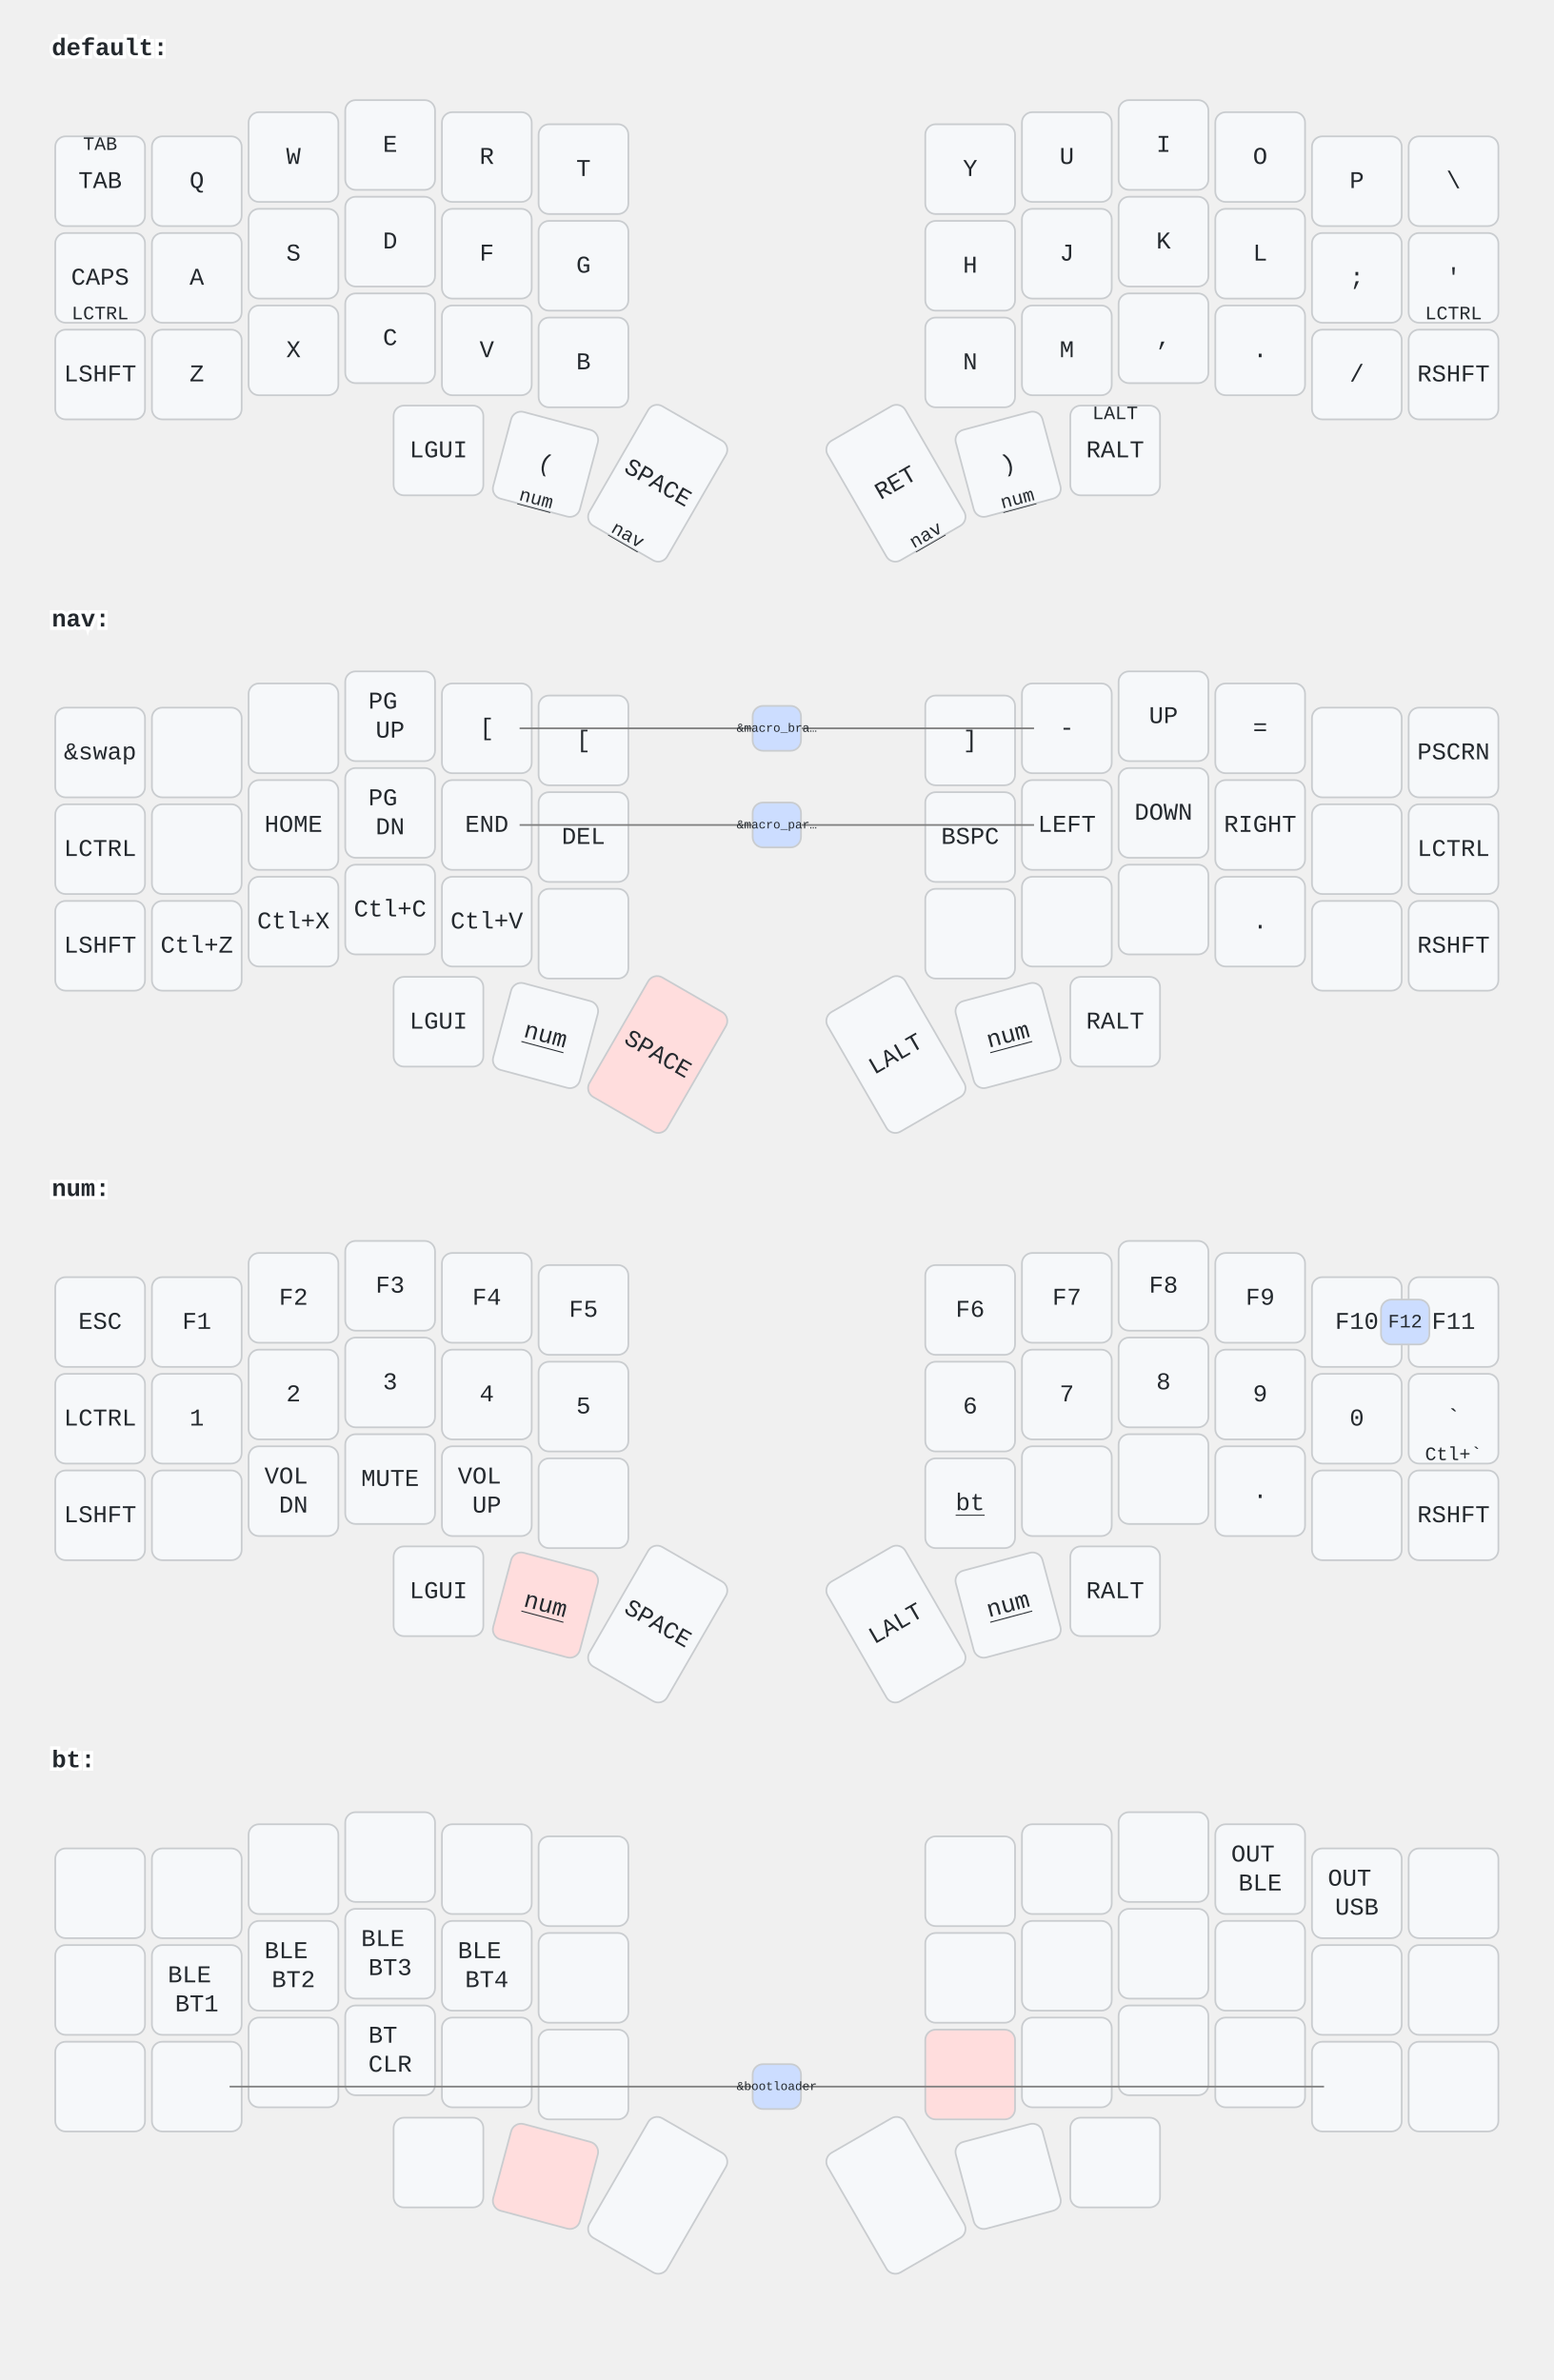
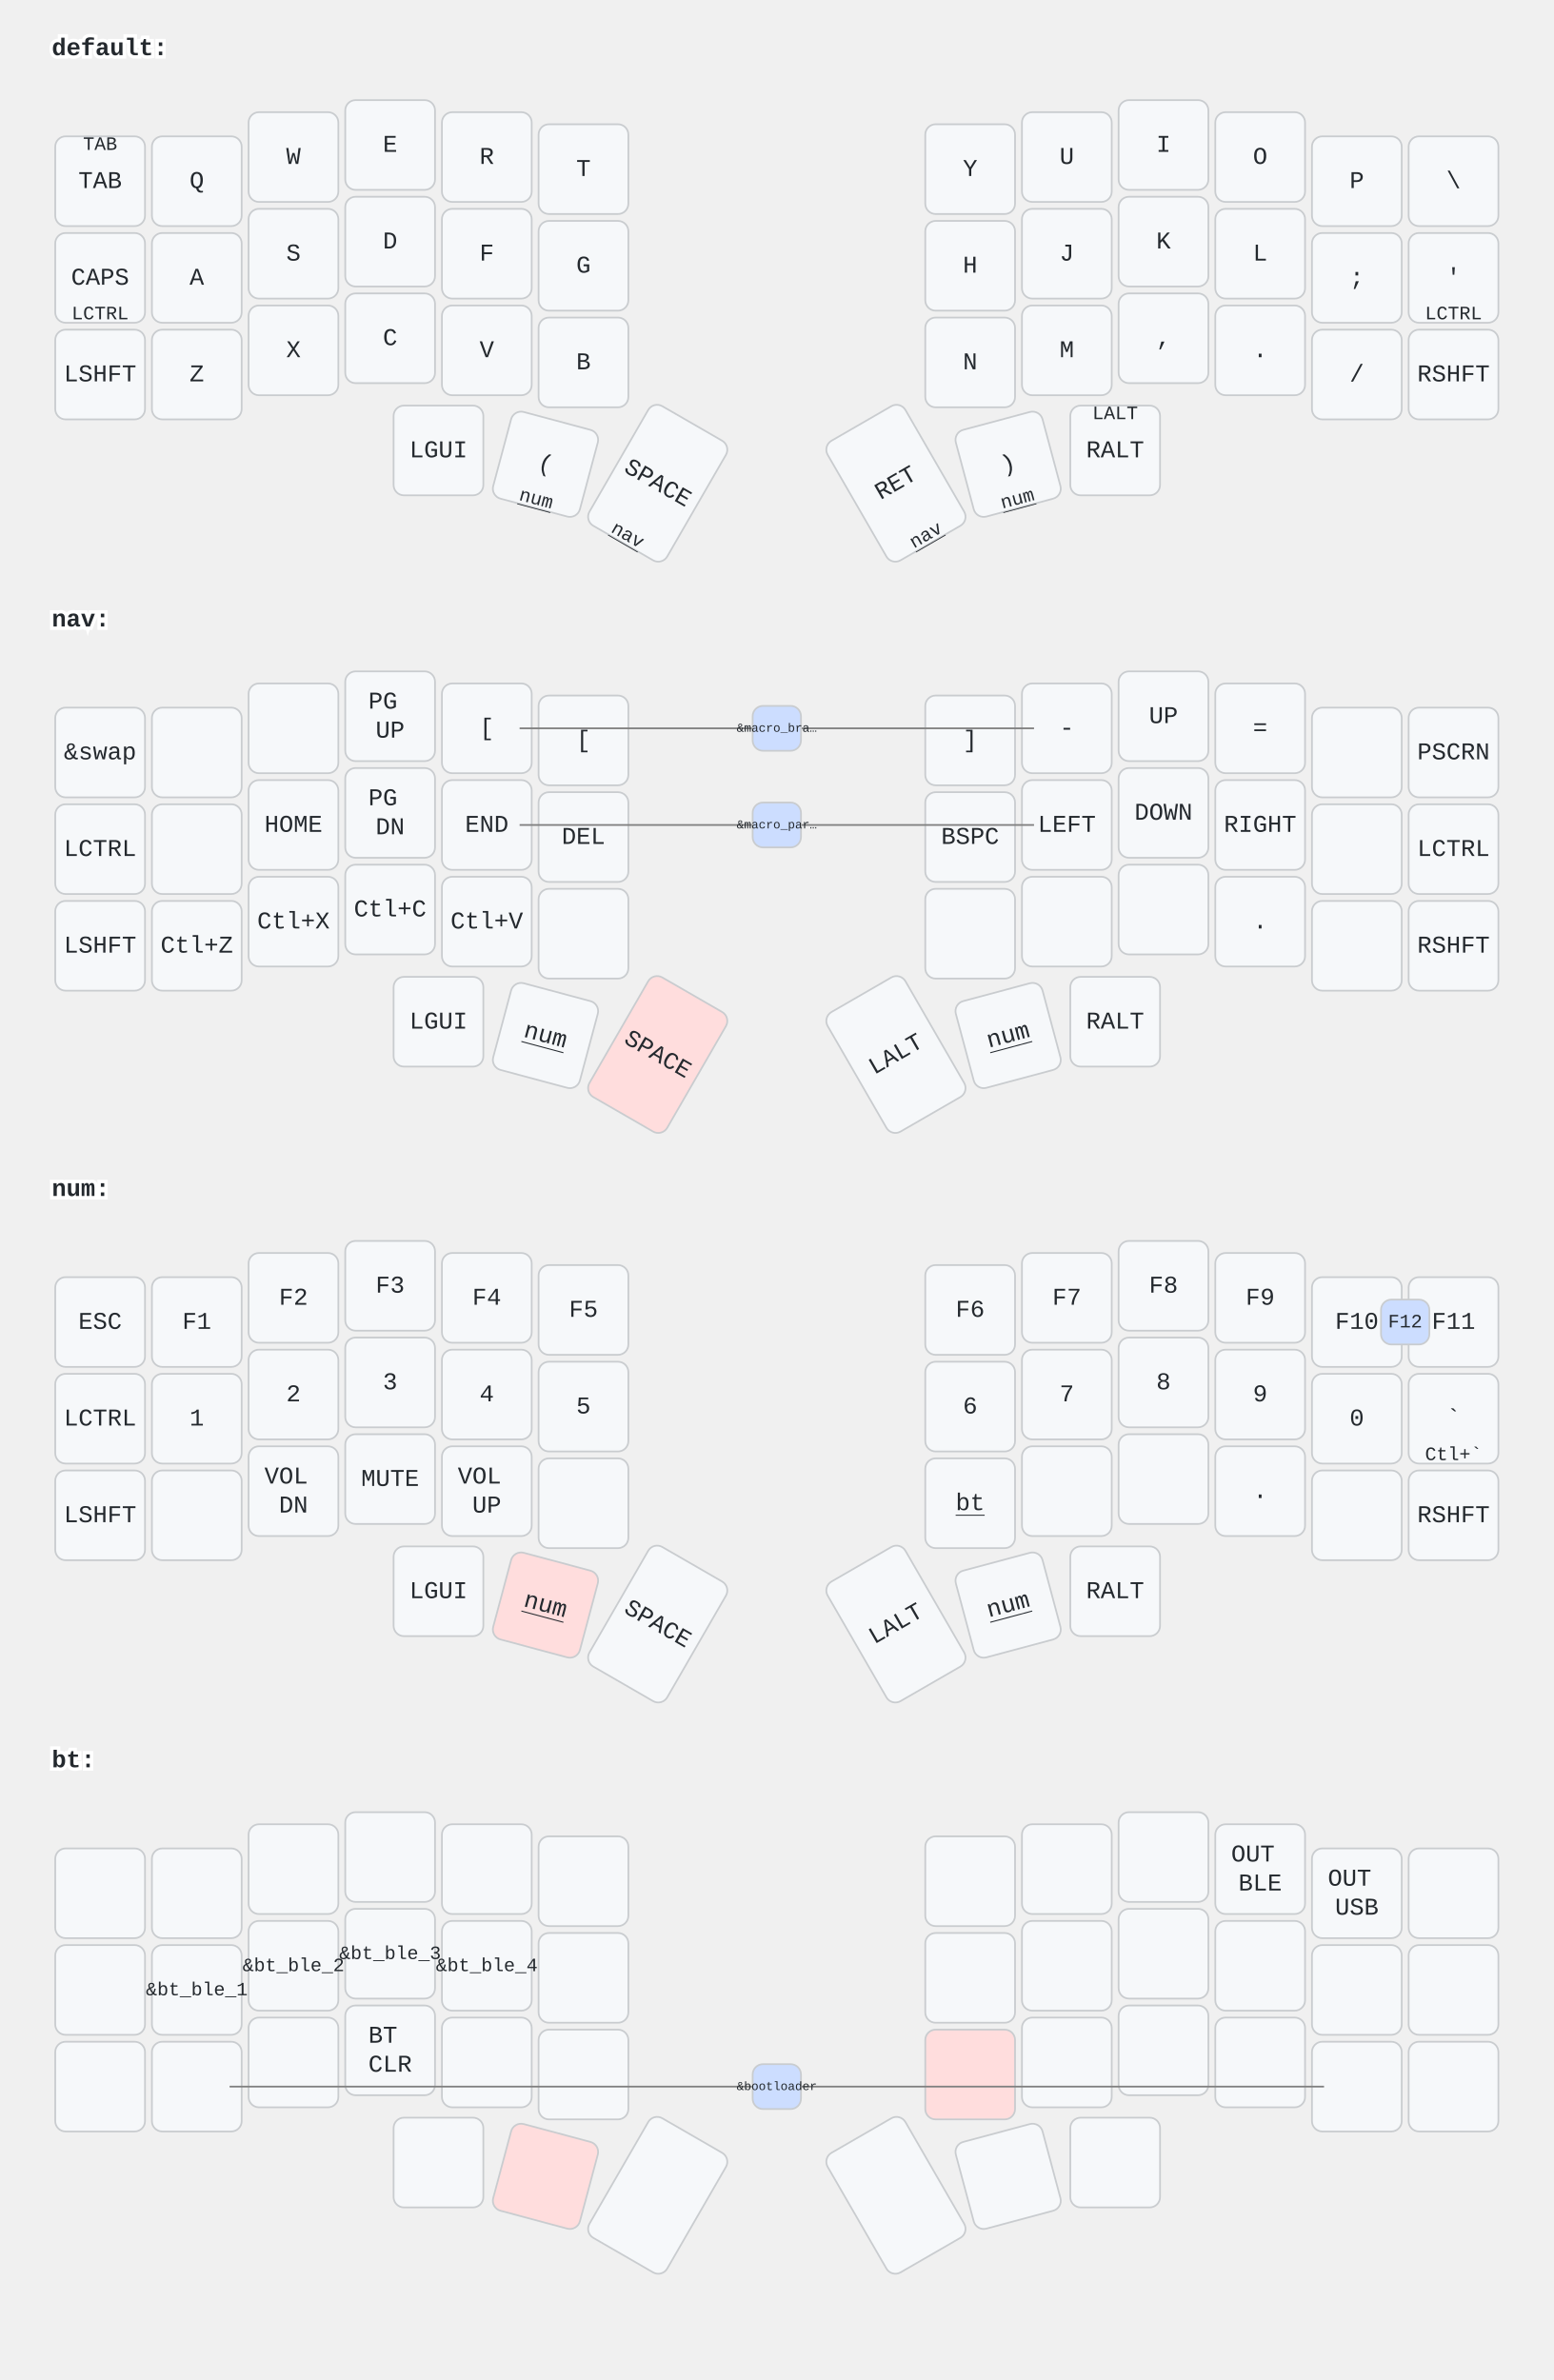
<svg xmlns="http://www.w3.org/2000/svg" width="900" height="1379" viewBox="0 0 900 1379" class="keymap">
  <style>/* inherit to force styles through use tags */
svg path {
    fill: inherit;
}

/* font and background color specifications */
svg.keymap {
    font-family: SFMono-Regular,Consolas,Liberation Mono,Menlo,monospace;
    font-size: 14px;
    font-kerning: normal;
    text-rendering: optimizeLegibility;
    fill: #24292e;
}

/* default key styling */
rect.key {
    fill: #f6f8fa;
}

rect.key, rect.combo {
    stroke: #c9cccf;
    stroke-width: 1;
}

/* default key side styling, only used is draw_key_sides is set */
rect.side {
    filter: brightness(90%);
}

/* color accent for combo boxes */
rect.combo, rect.combo-separate {
    fill: #cdf;
}

/* color accent for held keys */
rect.held, rect.combo.held {
    fill: #fdd;
}

/* color accent for ghost (optional) keys */
rect.ghost, rect.combo.ghost {
    stroke-dasharray: 4, 4;
    stroke-width: 2;
}

text {
    text-anchor: middle;
    dominant-baseline: middle;
}

/* styling for layer labels */
text.label {
    font-weight: bold;
    text-anchor: start;
    stroke: white;
    stroke-width: 4;
    paint-order: stroke;
}

/* styling for optional footer */
text.footer {
    text-anchor: end;
    dominant-baseline: auto;
    stroke: white;
    stroke-width: 4;
    paint-order: stroke;
}

/* styling for combo tap, and key non-tap label text */
text.combo, text.hold, text.shifted, text.left, text.right, text.tl, text.tr, text.bl, text.br {
    font-size: 11px;
}

text.hold, text.bl, text.br {
    text-anchor: middle;
    dominant-baseline: auto;
}

text.shifted, text.tl, text.tr {
    text-anchor: middle;
    dominant-baseline: hanging;
}

text.left, text.tl, text.bl {
    text-anchor: start;
}

text.right, text.tr, text.br {
    text-anchor: end;
}

text.layer-activator {
    text-decoration: underline;
}

/* styling for hold/shifted label text in combo box */
text.combo.hold, text.combo.shifted, text.combo.left, text.combo.right {
    font-size: 8px;
}

/* lighter symbol for transparent keys */
text.trans {
    fill: #7b7e81;
}

/* styling for combo dendrons */
path.combo {
    stroke-width: 1;
    stroke: gray;
    fill: none;
}

/* Start Tabler Icons Cleanup */
/* cannot use height/width with glyphs */
.icon-tabler &gt; path {
    fill: inherit;
    stroke: inherit;
    stroke-width: 2;
}
/* hide tabler's default box */
.icon-tabler &gt; path[stroke="none"][fill="none"] {
    visibility: hidden;
}
/* End Tabler Icons Cleanup */
</style>
  <g transform="translate(30, 0)" class="layer-default">
    <text x="0" y="28" class="label" id="default">default:</text>
    <g transform="translate(0, 56)">
      <g transform="translate(28, 49)" class="key keypos-0">
        <rect rx="6" ry="6" x="-26" y="-26" width="52" height="52" class="key" />
        <text x="0" y="0" class="key tap">TAB</text>
        <text x="0" y="-24" class="key shifted">TAB</text>
      </g>
      <g transform="translate(84, 49)" class="key keypos-1">
        <rect rx="6" ry="6" x="-26" y="-26" width="52" height="52" class="key" />
        <text x="0" y="0" class="key tap">Q</text>
      </g>
      <g transform="translate(140, 35)" class="key keypos-2">
        <rect rx="6" ry="6" x="-26" y="-26" width="52" height="52" class="key" />
        <text x="0" y="0" class="key tap">W</text>
      </g>
      <g transform="translate(196, 28)" class="key keypos-3">
        <rect rx="6" ry="6" x="-26" y="-26" width="52" height="52" class="key" />
        <text x="0" y="0" class="key tap">E</text>
      </g>
      <g transform="translate(252, 35)" class="key keypos-4">
        <rect rx="6" ry="6" x="-26" y="-26" width="52" height="52" class="key" />
        <text x="0" y="0" class="key tap">R</text>
      </g>
      <g transform="translate(308, 42)" class="key keypos-5">
        <rect rx="6" ry="6" x="-26" y="-26" width="52" height="52" class="key" />
        <text x="0" y="0" class="key tap">T</text>
      </g>
      <g transform="translate(532, 42)" class="key keypos-6">
        <rect rx="6" ry="6" x="-26" y="-26" width="52" height="52" class="key" />
        <text x="0" y="0" class="key tap">Y</text>
      </g>
      <g transform="translate(588, 35)" class="key keypos-7">
        <rect rx="6" ry="6" x="-26" y="-26" width="52" height="52" class="key" />
        <text x="0" y="0" class="key tap">U</text>
      </g>
      <g transform="translate(644, 28)" class="key keypos-8">
        <rect rx="6" ry="6" x="-26" y="-26" width="52" height="52" class="key" />
        <text x="0" y="0" class="key tap">I</text>
      </g>
      <g transform="translate(700, 35)" class="key keypos-9">
        <rect rx="6" ry="6" x="-26" y="-26" width="52" height="52" class="key" />
        <text x="0" y="0" class="key tap">O</text>
      </g>
      <g transform="translate(756, 49)" class="key keypos-10">
        <rect rx="6" ry="6" x="-26" y="-26" width="52" height="52" class="key" />
        <text x="0" y="0" class="key tap">P</text>
      </g>
      <g transform="translate(812, 49)" class="key keypos-11">
        <rect rx="6" ry="6" x="-26" y="-26" width="52" height="52" class="key" />
        <text x="0" y="0" class="key tap">\</text>
      </g>
      <g transform="translate(28, 105)" class="key keypos-12">
        <rect rx="6" ry="6" x="-26" y="-26" width="52" height="52" class="key" />
        <text x="0" y="0" class="key tap">CAPS</text>
        <text x="0" y="24" class="key hold">LCTRL</text>
      </g>
      <g transform="translate(84, 105)" class="key keypos-13">
        <rect rx="6" ry="6" x="-26" y="-26" width="52" height="52" class="key" />
        <text x="0" y="0" class="key tap">A</text>
      </g>
      <g transform="translate(140, 91)" class="key keypos-14">
        <rect rx="6" ry="6" x="-26" y="-26" width="52" height="52" class="key" />
        <text x="0" y="0" class="key tap">S</text>
      </g>
      <g transform="translate(196, 84)" class="key keypos-15">
        <rect rx="6" ry="6" x="-26" y="-26" width="52" height="52" class="key" />
        <text x="0" y="0" class="key tap">D</text>
      </g>
      <g transform="translate(252, 91)" class="key keypos-16">
        <rect rx="6" ry="6" x="-26" y="-26" width="52" height="52" class="key" />
        <text x="0" y="0" class="key tap">F</text>
      </g>
      <g transform="translate(308, 98)" class="key keypos-17">
        <rect rx="6" ry="6" x="-26" y="-26" width="52" height="52" class="key" />
        <text x="0" y="0" class="key tap">G</text>
      </g>
      <g transform="translate(532, 98)" class="key keypos-18">
        <rect rx="6" ry="6" x="-26" y="-26" width="52" height="52" class="key" />
        <text x="0" y="0" class="key tap">H</text>
      </g>
      <g transform="translate(588, 91)" class="key keypos-19">
        <rect rx="6" ry="6" x="-26" y="-26" width="52" height="52" class="key" />
        <text x="0" y="0" class="key tap">J</text>
      </g>
      <g transform="translate(644, 84)" class="key keypos-20">
        <rect rx="6" ry="6" x="-26" y="-26" width="52" height="52" class="key" />
        <text x="0" y="0" class="key tap">K</text>
      </g>
      <g transform="translate(700, 91)" class="key keypos-21">
        <rect rx="6" ry="6" x="-26" y="-26" width="52" height="52" class="key" />
        <text x="0" y="0" class="key tap">L</text>
      </g>
      <g transform="translate(756, 105)" class="key keypos-22">
        <rect rx="6" ry="6" x="-26" y="-26" width="52" height="52" class="key" />
        <text x="0" y="0" class="key tap">;</text>
      </g>
      <g transform="translate(812, 105)" class="key keypos-23">
        <rect rx="6" ry="6" x="-26" y="-26" width="52" height="52" class="key" />
        <text x="0" y="0" class="key tap">'</text>
        <text x="0" y="24" class="key hold">LCTRL</text>
      </g>
      <g transform="translate(28, 161)" class="key keypos-24">
        <rect rx="6" ry="6" x="-26" y="-26" width="52" height="52" class="key" />
        <text x="0" y="0" class="key tap">LSHFT</text>
      </g>
      <g transform="translate(84, 161)" class="key keypos-25">
        <rect rx="6" ry="6" x="-26" y="-26" width="52" height="52" class="key" />
        <text x="0" y="0" class="key tap">Z</text>
      </g>
      <g transform="translate(140, 147)" class="key keypos-26">
        <rect rx="6" ry="6" x="-26" y="-26" width="52" height="52" class="key" />
        <text x="0" y="0" class="key tap">X</text>
      </g>
      <g transform="translate(196, 140)" class="key keypos-27">
        <rect rx="6" ry="6" x="-26" y="-26" width="52" height="52" class="key" />
        <text x="0" y="0" class="key tap">C</text>
      </g>
      <g transform="translate(252, 147)" class="key keypos-28">
        <rect rx="6" ry="6" x="-26" y="-26" width="52" height="52" class="key" />
        <text x="0" y="0" class="key tap">V</text>
      </g>
      <g transform="translate(308, 154)" class="key keypos-29">
        <rect rx="6" ry="6" x="-26" y="-26" width="52" height="52" class="key" />
        <text x="0" y="0" class="key tap">B</text>
      </g>
      <g transform="translate(532, 154)" class="key keypos-30">
        <rect rx="6" ry="6" x="-26" y="-26" width="52" height="52" class="key" />
        <text x="0" y="0" class="key tap">N</text>
      </g>
      <g transform="translate(588, 147)" class="key keypos-31">
        <rect rx="6" ry="6" x="-26" y="-26" width="52" height="52" class="key" />
        <text x="0" y="0" class="key tap">M</text>
      </g>
      <g transform="translate(644, 140)" class="key keypos-32">
        <rect rx="6" ry="6" x="-26" y="-26" width="52" height="52" class="key" />
        <text x="0" y="0" class="key tap">,</text>
      </g>
      <g transform="translate(700, 147)" class="key keypos-33">
        <rect rx="6" ry="6" x="-26" y="-26" width="52" height="52" class="key" />
        <text x="0" y="0" class="key tap">.</text>
      </g>
      <g transform="translate(756, 161)" class="key keypos-34">
        <rect rx="6" ry="6" x="-26" y="-26" width="52" height="52" class="key" />
        <text x="0" y="0" class="key tap">/</text>
      </g>
      <g transform="translate(812, 161)" class="key keypos-35">
        <rect rx="6" ry="6" x="-26" y="-26" width="52" height="52" class="key" />
        <text x="0" y="0" class="key tap">RSHFT</text>
      </g>
      <g transform="translate(224, 205)" class="key keypos-36">
        <rect rx="6" ry="6" x="-26" y="-26" width="52" height="52" class="key" />
        <text x="0" y="0" class="key tap">LGUI</text>
      </g>
      <g transform="translate(286, 213) rotate(15.0)" class="key keypos-37">
        <rect rx="6" ry="6" x="-26" y="-26" width="52" height="52" class="key" />
        <text x="0" y="0" class="key tap">(</text>
        <a href="#num">
          <text x="0" y="24" class="key hold layer-activator">num</text>
        </a>
      </g>
      <g transform="translate(351, 224) rotate(30.0)" class="key keypos-38">
        <rect rx="6" ry="6" x="-26" y="-40" width="52" height="80" class="key" />
        <text x="0" y="0" class="key tap">SPACE</text>
        <a href="#nav">
          <text x="0" y="38" class="key hold layer-activator">nav</text>
        </a>
      </g>
      <g transform="translate(489, 224) rotate(-30.0)" class="key keypos-39">
        <rect rx="6" ry="6" x="-26" y="-40" width="52" height="80" class="key" />
        <text x="0" y="0" class="key tap">RET</text>
        <a href="#nav">
          <text x="0" y="38" class="key hold layer-activator">nav</text>
        </a>
      </g>
      <g transform="translate(554, 213) rotate(-15.0)" class="key keypos-40">
        <rect rx="6" ry="6" x="-26" y="-26" width="52" height="52" class="key" />
        <text x="0" y="0" class="key tap">)</text>
        <a href="#num">
          <text x="0" y="24" class="key hold layer-activator">num</text>
        </a>
      </g>
      <g transform="translate(616, 205)" class="key keypos-41">
        <rect rx="6" ry="6" x="-26" y="-26" width="52" height="52" class="key" />
        <text x="0" y="0" class="key tap">RALT</text>
        <text x="0" y="-24" class="key shifted">LALT</text>
      </g>
    </g>
  </g>
  <g transform="translate(30, 331)" class="layer-nav">
    <text x="0" y="28" class="label" id="nav">nav:</text>
    <g transform="translate(0, 56)">
      <g transform="translate(28, 49)" class="key keypos-0">
        <rect rx="6" ry="6" x="-26" y="-26" width="52" height="52" class="key" />
        <text x="0" y="0" class="key tap">&amp;swap</text>
      </g>
      <g transform="translate(84, 49)" class="key keypos-1">
        <rect rx="6" ry="6" x="-26" y="-26" width="52" height="52" class="key" />
      </g>
      <g transform="translate(140, 35)" class="key keypos-2">
        <rect rx="6" ry="6" x="-26" y="-26" width="52" height="52" class="key" />
      </g>
      <g transform="translate(196, 28)" class="key keypos-3">
        <rect rx="6" ry="6" x="-26" y="-26" width="52" height="52" class="key" />
        <text x="0" y="0" class="key tap">
          <tspan x="0" dy="-0.6em">PG</tspan>
          <tspan x="0" dy="1.2em">UP</tspan>
        </text>
      </g>
      <g transform="translate(252, 35)" class="key keypos-4">
        <rect rx="6" ry="6" x="-26" y="-26" width="52" height="52" class="key" />
        <text x="0" y="0" class="key tap">[</text>
      </g>
      <g transform="translate(308, 42)" class="key keypos-5">
        <rect rx="6" ry="6" x="-26" y="-26" width="52" height="52" class="key" />
        <text x="0" y="0" class="key tap">[</text>
      </g>
      <g transform="translate(532, 42)" class="key keypos-6">
        <rect rx="6" ry="6" x="-26" y="-26" width="52" height="52" class="key" />
        <text x="0" y="0" class="key tap">]</text>
      </g>
      <g transform="translate(588, 35)" class="key keypos-7">
        <rect rx="6" ry="6" x="-26" y="-26" width="52" height="52" class="key" />
        <text x="0" y="0" class="key tap">-</text>
      </g>
      <g transform="translate(644, 28)" class="key keypos-8">
        <rect rx="6" ry="6" x="-26" y="-26" width="52" height="52" class="key" />
        <text x="0" y="0" class="key tap">UP</text>
      </g>
      <g transform="translate(700, 35)" class="key keypos-9">
        <rect rx="6" ry="6" x="-26" y="-26" width="52" height="52" class="key" />
        <text x="0" y="0" class="key tap">=</text>
      </g>
      <g transform="translate(756, 49)" class="key keypos-10">
        <rect rx="6" ry="6" x="-26" y="-26" width="52" height="52" class="key" />
      </g>
      <g transform="translate(812, 49)" class="key keypos-11">
        <rect rx="6" ry="6" x="-26" y="-26" width="52" height="52" class="key" />
        <text x="0" y="0" class="key tap">PSCRN</text>
      </g>
      <g transform="translate(28, 105)" class="key keypos-12">
        <rect rx="6" ry="6" x="-26" y="-26" width="52" height="52" class="key" />
        <text x="0" y="0" class="key tap">LCTRL</text>
      </g>
      <g transform="translate(84, 105)" class="key keypos-13">
        <rect rx="6" ry="6" x="-26" y="-26" width="52" height="52" class="key" />
      </g>
      <g transform="translate(140, 91)" class="key keypos-14">
        <rect rx="6" ry="6" x="-26" y="-26" width="52" height="52" class="key" />
        <text x="0" y="0" class="key tap">HOME</text>
      </g>
      <g transform="translate(196, 84)" class="key keypos-15">
        <rect rx="6" ry="6" x="-26" y="-26" width="52" height="52" class="key" />
        <text x="0" y="0" class="key tap">
          <tspan x="0" dy="-0.6em">PG</tspan>
          <tspan x="0" dy="1.2em">DN</tspan>
        </text>
      </g>
      <g transform="translate(252, 91)" class="key keypos-16">
        <rect rx="6" ry="6" x="-26" y="-26" width="52" height="52" class="key" />
        <text x="0" y="0" class="key tap">END</text>
      </g>
      <g transform="translate(308, 98)" class="key keypos-17">
        <rect rx="6" ry="6" x="-26" y="-26" width="52" height="52" class="key" />
        <text x="0" y="0" class="key tap">DEL</text>
      </g>
      <g transform="translate(532, 98)" class="key keypos-18">
        <rect rx="6" ry="6" x="-26" y="-26" width="52" height="52" class="key" />
        <text x="0" y="0" class="key tap">BSPC</text>
      </g>
      <g transform="translate(588, 91)" class="key keypos-19">
        <rect rx="6" ry="6" x="-26" y="-26" width="52" height="52" class="key" />
        <text x="0" y="0" class="key tap">LEFT</text>
      </g>
      <g transform="translate(644, 84)" class="key keypos-20">
        <rect rx="6" ry="6" x="-26" y="-26" width="52" height="52" class="key" />
        <text x="0" y="0" class="key tap">DOWN</text>
      </g>
      <g transform="translate(700, 91)" class="key keypos-21">
        <rect rx="6" ry="6" x="-26" y="-26" width="52" height="52" class="key" />
        <text x="0" y="0" class="key tap">RIGHT</text>
      </g>
      <g transform="translate(756, 105)" class="key keypos-22">
        <rect rx="6" ry="6" x="-26" y="-26" width="52" height="52" class="key" />
      </g>
      <g transform="translate(812, 105)" class="key keypos-23">
        <rect rx="6" ry="6" x="-26" y="-26" width="52" height="52" class="key" />
        <text x="0" y="0" class="key tap">LCTRL</text>
      </g>
      <g transform="translate(28, 161)" class="key keypos-24">
        <rect rx="6" ry="6" x="-26" y="-26" width="52" height="52" class="key" />
        <text x="0" y="0" class="key tap">LSHFT</text>
      </g>
      <g transform="translate(84, 161)" class="key keypos-25">
        <rect rx="6" ry="6" x="-26" y="-26" width="52" height="52" class="key" />
        <text x="0" y="0" class="key tap">Ctl+Z</text>
      </g>
      <g transform="translate(140, 147)" class="key keypos-26">
        <rect rx="6" ry="6" x="-26" y="-26" width="52" height="52" class="key" />
        <text x="0" y="0" class="key tap">Ctl+X</text>
      </g>
      <g transform="translate(196, 140)" class="key keypos-27">
        <rect rx="6" ry="6" x="-26" y="-26" width="52" height="52" class="key" />
        <text x="0" y="0" class="key tap">Ctl+C</text>
      </g>
      <g transform="translate(252, 147)" class="key keypos-28">
        <rect rx="6" ry="6" x="-26" y="-26" width="52" height="52" class="key" />
        <text x="0" y="0" class="key tap">Ctl+V</text>
      </g>
      <g transform="translate(308, 154)" class="key keypos-29">
        <rect rx="6" ry="6" x="-26" y="-26" width="52" height="52" class="key" />
      </g>
      <g transform="translate(532, 154)" class="key keypos-30">
        <rect rx="6" ry="6" x="-26" y="-26" width="52" height="52" class="key" />
      </g>
      <g transform="translate(588, 147)" class="key keypos-31">
        <rect rx="6" ry="6" x="-26" y="-26" width="52" height="52" class="key" />
      </g>
      <g transform="translate(644, 140)" class="key keypos-32">
        <rect rx="6" ry="6" x="-26" y="-26" width="52" height="52" class="key" />
      </g>
      <g transform="translate(700, 147)" class="key keypos-33">
        <rect rx="6" ry="6" x="-26" y="-26" width="52" height="52" class="key" />
        <text x="0" y="0" class="key tap">.</text>
      </g>
      <g transform="translate(756, 161)" class="key keypos-34">
        <rect rx="6" ry="6" x="-26" y="-26" width="52" height="52" class="key" />
      </g>
      <g transform="translate(812, 161)" class="key keypos-35">
        <rect rx="6" ry="6" x="-26" y="-26" width="52" height="52" class="key" />
        <text x="0" y="0" class="key tap">RSHFT</text>
      </g>
      <g transform="translate(224, 205)" class="key keypos-36">
        <rect rx="6" ry="6" x="-26" y="-26" width="52" height="52" class="key" />
        <text x="0" y="0" class="key tap">LGUI</text>
      </g>
      <g transform="translate(286, 213) rotate(15.0)" class="key keypos-37">
        <rect rx="6" ry="6" x="-26" y="-26" width="52" height="52" class="key" />
        <a href="#num">
          <text x="0" y="0" class="key tap layer-activator">num</text>
        </a>
      </g>
      <g transform="translate(351, 224) rotate(30.0)" class="key held keypos-38">
        <rect rx="6" ry="6" x="-26" y="-40" width="52" height="80" class="key held" />
        <text x="0" y="0" class="key held tap">SPACE</text>
      </g>
      <g transform="translate(489, 224) rotate(-30.0)" class="key keypos-39">
        <rect rx="6" ry="6" x="-26" y="-40" width="52" height="80" class="key" />
        <text x="0" y="0" class="key tap">LALT</text>
      </g>
      <g transform="translate(554, 213) rotate(-15.0)" class="key keypos-40">
        <rect rx="6" ry="6" x="-26" y="-26" width="52" height="52" class="key" />
        <a href="#num">
          <text x="0" y="0" class="key tap layer-activator">num</text>
        </a>
      </g>
      <g transform="translate(616, 205)" class="key keypos-41">
        <rect rx="6" ry="6" x="-26" y="-26" width="52" height="52" class="key" />
        <text x="0" y="0" class="key tap">RALT</text>
      </g>
      <g class="combo combopos-0">
        <path d="M420,35 l-149,0" class="combo" />
        <path d="M420,35 l149,0" class="combo" />
        <rect rx="6" ry="6" x="406" y="22" width="28" height="26" class="combo" />
        <text x="420" y="35" class="combo tap">
          <tspan style="font-size: 64%">&amp;macro_bra…</tspan>
        </text>
      </g>
      <g class="combo combopos-1">
        <path d="M420,91 l-149,0" class="combo" />
        <path d="M420,91 l149,0" class="combo" />
        <rect rx="6" ry="6" x="406" y="78" width="28" height="26" class="combo" />
        <text x="420" y="91" class="combo tap">
          <tspan style="font-size: 64%">&amp;macro_par…</tspan>
        </text>
      </g>
    </g>
  </g>
  <g transform="translate(30, 661)" class="layer-num">
    <text x="0" y="28" class="label" id="num">num:</text>
    <g transform="translate(0, 56)">
      <g transform="translate(28, 49)" class="key keypos-0">
        <rect rx="6" ry="6" x="-26" y="-26" width="52" height="52" class="key" />
        <text x="0" y="0" class="key tap">ESC</text>
      </g>
      <g transform="translate(84, 49)" class="key keypos-1">
        <rect rx="6" ry="6" x="-26" y="-26" width="52" height="52" class="key" />
        <text x="0" y="0" class="key tap">F1</text>
      </g>
      <g transform="translate(140, 35)" class="key keypos-2">
        <rect rx="6" ry="6" x="-26" y="-26" width="52" height="52" class="key" />
        <text x="0" y="0" class="key tap">F2</text>
      </g>
      <g transform="translate(196, 28)" class="key keypos-3">
        <rect rx="6" ry="6" x="-26" y="-26" width="52" height="52" class="key" />
        <text x="0" y="0" class="key tap">F3</text>
      </g>
      <g transform="translate(252, 35)" class="key keypos-4">
        <rect rx="6" ry="6" x="-26" y="-26" width="52" height="52" class="key" />
        <text x="0" y="0" class="key tap">F4</text>
      </g>
      <g transform="translate(308, 42)" class="key keypos-5">
        <rect rx="6" ry="6" x="-26" y="-26" width="52" height="52" class="key" />
        <text x="0" y="0" class="key tap">F5</text>
      </g>
      <g transform="translate(532, 42)" class="key keypos-6">
        <rect rx="6" ry="6" x="-26" y="-26" width="52" height="52" class="key" />
        <text x="0" y="0" class="key tap">F6</text>
      </g>
      <g transform="translate(588, 35)" class="key keypos-7">
        <rect rx="6" ry="6" x="-26" y="-26" width="52" height="52" class="key" />
        <text x="0" y="0" class="key tap">F7</text>
      </g>
      <g transform="translate(644, 28)" class="key keypos-8">
        <rect rx="6" ry="6" x="-26" y="-26" width="52" height="52" class="key" />
        <text x="0" y="0" class="key tap">F8</text>
      </g>
      <g transform="translate(700, 35)" class="key keypos-9">
        <rect rx="6" ry="6" x="-26" y="-26" width="52" height="52" class="key" />
        <text x="0" y="0" class="key tap">F9</text>
      </g>
      <g transform="translate(756, 49)" class="key keypos-10">
        <rect rx="6" ry="6" x="-26" y="-26" width="52" height="52" class="key" />
        <text x="0" y="0" class="key tap">F10</text>
      </g>
      <g transform="translate(812, 49)" class="key keypos-11">
        <rect rx="6" ry="6" x="-26" y="-26" width="52" height="52" class="key" />
        <text x="0" y="0" class="key tap">F11</text>
      </g>
      <g transform="translate(28, 105)" class="key keypos-12">
        <rect rx="6" ry="6" x="-26" y="-26" width="52" height="52" class="key" />
        <text x="0" y="0" class="key tap">LCTRL</text>
      </g>
      <g transform="translate(84, 105)" class="key keypos-13">
        <rect rx="6" ry="6" x="-26" y="-26" width="52" height="52" class="key" />
        <text x="0" y="0" class="key tap">1</text>
      </g>
      <g transform="translate(140, 91)" class="key keypos-14">
        <rect rx="6" ry="6" x="-26" y="-26" width="52" height="52" class="key" />
        <text x="0" y="0" class="key tap">2</text>
      </g>
      <g transform="translate(196, 84)" class="key keypos-15">
        <rect rx="6" ry="6" x="-26" y="-26" width="52" height="52" class="key" />
        <text x="0" y="0" class="key tap">3</text>
      </g>
      <g transform="translate(252, 91)" class="key keypos-16">
        <rect rx="6" ry="6" x="-26" y="-26" width="52" height="52" class="key" />
        <text x="0" y="0" class="key tap">4</text>
      </g>
      <g transform="translate(308, 98)" class="key keypos-17">
        <rect rx="6" ry="6" x="-26" y="-26" width="52" height="52" class="key" />
        <text x="0" y="0" class="key tap">5</text>
      </g>
      <g transform="translate(532, 98)" class="key keypos-18">
        <rect rx="6" ry="6" x="-26" y="-26" width="52" height="52" class="key" />
        <text x="0" y="0" class="key tap">6</text>
      </g>
      <g transform="translate(588, 91)" class="key keypos-19">
        <rect rx="6" ry="6" x="-26" y="-26" width="52" height="52" class="key" />
        <text x="0" y="0" class="key tap">7</text>
      </g>
      <g transform="translate(644, 84)" class="key keypos-20">
        <rect rx="6" ry="6" x="-26" y="-26" width="52" height="52" class="key" />
        <text x="0" y="0" class="key tap">8</text>
      </g>
      <g transform="translate(700, 91)" class="key keypos-21">
        <rect rx="6" ry="6" x="-26" y="-26" width="52" height="52" class="key" />
        <text x="0" y="0" class="key tap">9</text>
      </g>
      <g transform="translate(756, 105)" class="key keypos-22">
        <rect rx="6" ry="6" x="-26" y="-26" width="52" height="52" class="key" />
        <text x="0" y="0" class="key tap">0</text>
      </g>
      <g transform="translate(812, 105)" class="key keypos-23">
        <rect rx="6" ry="6" x="-26" y="-26" width="52" height="52" class="key" />
        <text x="0" y="0" class="key tap">`</text>
        <text x="0" y="24" class="key hold">Ctl+`</text>
      </g>
      <g transform="translate(28, 161)" class="key keypos-24">
        <rect rx="6" ry="6" x="-26" y="-26" width="52" height="52" class="key" />
        <text x="0" y="0" class="key tap">LSHFT</text>
      </g>
      <g transform="translate(84, 161)" class="key keypos-25">
        <rect rx="6" ry="6" x="-26" y="-26" width="52" height="52" class="key" />
      </g>
      <g transform="translate(140, 147)" class="key keypos-26">
        <rect rx="6" ry="6" x="-26" y="-26" width="52" height="52" class="key" />
        <text x="0" y="0" class="key tap">
          <tspan x="0" dy="-0.6em">VOL</tspan>
          <tspan x="0" dy="1.2em">DN</tspan>
        </text>
      </g>
      <g transform="translate(196, 140)" class="key keypos-27">
        <rect rx="6" ry="6" x="-26" y="-26" width="52" height="52" class="key" />
        <text x="0" y="0" class="key tap">MUTE</text>
      </g>
      <g transform="translate(252, 147)" class="key keypos-28">
        <rect rx="6" ry="6" x="-26" y="-26" width="52" height="52" class="key" />
        <text x="0" y="0" class="key tap">
          <tspan x="0" dy="-0.6em">VOL</tspan>
          <tspan x="0" dy="1.2em">UP</tspan>
        </text>
      </g>
      <g transform="translate(308, 154)" class="key keypos-29">
        <rect rx="6" ry="6" x="-26" y="-26" width="52" height="52" class="key" />
      </g>
      <g transform="translate(532, 154)" class="key keypos-30">
        <rect rx="6" ry="6" x="-26" y="-26" width="52" height="52" class="key" />
        <a href="#bt">
          <text x="0" y="0" class="key tap layer-activator">bt</text>
        </a>
      </g>
      <g transform="translate(588, 147)" class="key keypos-31">
        <rect rx="6" ry="6" x="-26" y="-26" width="52" height="52" class="key" />
      </g>
      <g transform="translate(644, 140)" class="key keypos-32">
        <rect rx="6" ry="6" x="-26" y="-26" width="52" height="52" class="key" />
      </g>
      <g transform="translate(700, 147)" class="key keypos-33">
        <rect rx="6" ry="6" x="-26" y="-26" width="52" height="52" class="key" />
        <text x="0" y="0" class="key tap">.</text>
      </g>
      <g transform="translate(756, 161)" class="key keypos-34">
        <rect rx="6" ry="6" x="-26" y="-26" width="52" height="52" class="key" />
      </g>
      <g transform="translate(812, 161)" class="key keypos-35">
        <rect rx="6" ry="6" x="-26" y="-26" width="52" height="52" class="key" />
        <text x="0" y="0" class="key tap">RSHFT</text>
      </g>
      <g transform="translate(224, 205)" class="key keypos-36">
        <rect rx="6" ry="6" x="-26" y="-26" width="52" height="52" class="key" />
        <text x="0" y="0" class="key tap">LGUI</text>
      </g>
      <g transform="translate(286, 213) rotate(15.0)" class="key held keypos-37">
        <rect rx="6" ry="6" x="-26" y="-26" width="52" height="52" class="key held" />
        <a href="#num">
          <text x="0" y="0" class="key held tap layer-activator">num</text>
        </a>
      </g>
      <g transform="translate(351, 224) rotate(30.0)" class="key keypos-38">
        <rect rx="6" ry="6" x="-26" y="-40" width="52" height="80" class="key" />
        <text x="0" y="0" class="key tap">SPACE</text>
      </g>
      <g transform="translate(489, 224) rotate(-30.0)" class="key keypos-39">
        <rect rx="6" ry="6" x="-26" y="-40" width="52" height="80" class="key" />
        <text x="0" y="0" class="key tap">LALT</text>
      </g>
      <g transform="translate(554, 213) rotate(-15.0)" class="key keypos-40">
        <rect rx="6" ry="6" x="-26" y="-26" width="52" height="52" class="key" />
        <a href="#num">
          <text x="0" y="0" class="key tap layer-activator">num</text>
        </a>
      </g>
      <g transform="translate(616, 205)" class="key keypos-41">
        <rect rx="6" ry="6" x="-26" y="-26" width="52" height="52" class="key" />
        <text x="0" y="0" class="key tap">RALT</text>
      </g>
      <g class="combo combopos-0">
        <rect rx="6" ry="6" x="770" y="36" width="28" height="26" class="combo" />
        <text x="784" y="49" class="combo tap">F12</text>
      </g>
    </g>
  </g>
  <g transform="translate(30, 992)" class="layer-bt">
    <text x="0" y="28" class="label" id="bt">bt:</text>
    <g transform="translate(0, 56)">
      <g transform="translate(28, 49)" class="key keypos-0">
        <rect rx="6" ry="6" x="-26" y="-26" width="52" height="52" class="key" />
      </g>
      <g transform="translate(84, 49)" class="key keypos-1">
        <rect rx="6" ry="6" x="-26" y="-26" width="52" height="52" class="key" />
      </g>
      <g transform="translate(140, 35)" class="key keypos-2">
        <rect rx="6" ry="6" x="-26" y="-26" width="52" height="52" class="key" />
      </g>
      <g transform="translate(196, 28)" class="key keypos-3">
        <rect rx="6" ry="6" x="-26" y="-26" width="52" height="52" class="key" />
      </g>
      <g transform="translate(252, 35)" class="key keypos-4">
        <rect rx="6" ry="6" x="-26" y="-26" width="52" height="52" class="key" />
      </g>
      <g transform="translate(308, 42)" class="key keypos-5">
        <rect rx="6" ry="6" x="-26" y="-26" width="52" height="52" class="key" />
      </g>
      <g transform="translate(532, 42)" class="key keypos-6">
        <rect rx="6" ry="6" x="-26" y="-26" width="52" height="52" class="key" />
      </g>
      <g transform="translate(588, 35)" class="key keypos-7">
        <rect rx="6" ry="6" x="-26" y="-26" width="52" height="52" class="key" />
      </g>
      <g transform="translate(644, 28)" class="key keypos-8">
        <rect rx="6" ry="6" x="-26" y="-26" width="52" height="52" class="key" />
      </g>
      <g transform="translate(700, 35)" class="key keypos-9">
        <rect rx="6" ry="6" x="-26" y="-26" width="52" height="52" class="key" />
        <text x="0" y="0" class="key tap">
          <tspan x="0" dy="-0.6em">OUT</tspan>
          <tspan x="0" dy="1.2em">BLE</tspan>
        </text>
      </g>
      <g transform="translate(756, 49)" class="key keypos-10">
        <rect rx="6" ry="6" x="-26" y="-26" width="52" height="52" class="key" />
        <text x="0" y="0" class="key tap">
          <tspan x="0" dy="-0.6em">OUT</tspan>
          <tspan x="0" dy="1.2em">USB</tspan>
        </text>
      </g>
      <g transform="translate(812, 49)" class="key keypos-11">
        <rect rx="6" ry="6" x="-26" y="-26" width="52" height="52" class="key" />
      </g>
      <g transform="translate(28, 105)" class="key keypos-12">
        <rect rx="6" ry="6" x="-26" y="-26" width="52" height="52" class="key" />
      </g>
      <g transform="translate(84, 105)" class="key keypos-13">
        <rect rx="6" ry="6" x="-26" y="-26" width="52" height="52" class="key" />
        <text x="0" y="0" class="key tap">
-           <tspan x="0" dy="-0.6em">BLE</tspan>
-           <tspan x="0" dy="1.2em">BT1</tspan>
+           <tspan style="font-size: 78%">&amp;bt_ble_1</tspan>
        </text>
      </g>
      <g transform="translate(140, 91)" class="key keypos-14">
        <rect rx="6" ry="6" x="-26" y="-26" width="52" height="52" class="key" />
        <text x="0" y="0" class="key tap">
-           <tspan x="0" dy="-0.6em">BLE</tspan>
-           <tspan x="0" dy="1.2em">BT2</tspan>
+           <tspan style="font-size: 78%">&amp;bt_ble_2</tspan>
        </text>
      </g>
      <g transform="translate(196, 84)" class="key keypos-15">
        <rect rx="6" ry="6" x="-26" y="-26" width="52" height="52" class="key" />
        <text x="0" y="0" class="key tap">
-           <tspan x="0" dy="-0.6em">BLE</tspan>
-           <tspan x="0" dy="1.2em">BT3</tspan>
+           <tspan style="font-size: 78%">&amp;bt_ble_3</tspan>
        </text>
      </g>
      <g transform="translate(252, 91)" class="key keypos-16">
        <rect rx="6" ry="6" x="-26" y="-26" width="52" height="52" class="key" />
        <text x="0" y="0" class="key tap">
-           <tspan x="0" dy="-0.6em">BLE</tspan>
-           <tspan x="0" dy="1.2em">BT4</tspan>
+           <tspan style="font-size: 78%">&amp;bt_ble_4</tspan>
        </text>
      </g>
      <g transform="translate(308, 98)" class="key keypos-17">
        <rect rx="6" ry="6" x="-26" y="-26" width="52" height="52" class="key" />
      </g>
      <g transform="translate(532, 98)" class="key keypos-18">
        <rect rx="6" ry="6" x="-26" y="-26" width="52" height="52" class="key" />
      </g>
      <g transform="translate(588, 91)" class="key keypos-19">
        <rect rx="6" ry="6" x="-26" y="-26" width="52" height="52" class="key" />
      </g>
      <g transform="translate(644, 84)" class="key keypos-20">
        <rect rx="6" ry="6" x="-26" y="-26" width="52" height="52" class="key" />
      </g>
      <g transform="translate(700, 91)" class="key keypos-21">
        <rect rx="6" ry="6" x="-26" y="-26" width="52" height="52" class="key" />
      </g>
      <g transform="translate(756, 105)" class="key keypos-22">
        <rect rx="6" ry="6" x="-26" y="-26" width="52" height="52" class="key" />
      </g>
      <g transform="translate(812, 105)" class="key keypos-23">
        <rect rx="6" ry="6" x="-26" y="-26" width="52" height="52" class="key" />
      </g>
      <g transform="translate(28, 161)" class="key keypos-24">
        <rect rx="6" ry="6" x="-26" y="-26" width="52" height="52" class="key" />
      </g>
      <g transform="translate(84, 161)" class="key keypos-25">
        <rect rx="6" ry="6" x="-26" y="-26" width="52" height="52" class="key" />
      </g>
      <g transform="translate(140, 147)" class="key keypos-26">
        <rect rx="6" ry="6" x="-26" y="-26" width="52" height="52" class="key" />
      </g>
      <g transform="translate(196, 140)" class="key keypos-27">
        <rect rx="6" ry="6" x="-26" y="-26" width="52" height="52" class="key" />
        <text x="0" y="0" class="key tap">
          <tspan x="0" dy="-0.6em">BT</tspan>
          <tspan x="0" dy="1.2em">CLR</tspan>
        </text>
      </g>
      <g transform="translate(252, 147)" class="key keypos-28">
        <rect rx="6" ry="6" x="-26" y="-26" width="52" height="52" class="key" />
      </g>
      <g transform="translate(308, 154)" class="key keypos-29">
        <rect rx="6" ry="6" x="-26" y="-26" width="52" height="52" class="key" />
      </g>
      <g transform="translate(532, 154)" class="key held keypos-30">
        <rect rx="6" ry="6" x="-26" y="-26" width="52" height="52" class="key held" />
      </g>
      <g transform="translate(588, 147)" class="key keypos-31">
        <rect rx="6" ry="6" x="-26" y="-26" width="52" height="52" class="key" />
      </g>
      <g transform="translate(644, 140)" class="key keypos-32">
        <rect rx="6" ry="6" x="-26" y="-26" width="52" height="52" class="key" />
      </g>
      <g transform="translate(700, 147)" class="key keypos-33">
        <rect rx="6" ry="6" x="-26" y="-26" width="52" height="52" class="key" />
      </g>
      <g transform="translate(756, 161)" class="key keypos-34">
        <rect rx="6" ry="6" x="-26" y="-26" width="52" height="52" class="key" />
      </g>
      <g transform="translate(812, 161)" class="key keypos-35">
        <rect rx="6" ry="6" x="-26" y="-26" width="52" height="52" class="key" />
      </g>
      <g transform="translate(224, 205)" class="key keypos-36">
        <rect rx="6" ry="6" x="-26" y="-26" width="52" height="52" class="key" />
      </g>
      <g transform="translate(286, 213) rotate(15.0)" class="key held keypos-37">
        <rect rx="6" ry="6" x="-26" y="-26" width="52" height="52" class="key held" />
      </g>
      <g transform="translate(351, 224) rotate(30.0)" class="key keypos-38">
        <rect rx="6" ry="6" x="-26" y="-40" width="52" height="80" class="key" />
      </g>
      <g transform="translate(489, 224) rotate(-30.0)" class="key keypos-39">
        <rect rx="6" ry="6" x="-26" y="-40" width="52" height="80" class="key" />
      </g>
      <g transform="translate(554, 213) rotate(-15.0)" class="key keypos-40">
        <rect rx="6" ry="6" x="-26" y="-26" width="52" height="52" class="key" />
      </g>
      <g transform="translate(616, 205)" class="key keypos-41">
        <rect rx="6" ry="6" x="-26" y="-26" width="52" height="52" class="key" />
      </g>
      <g class="combo combopos-0">
        <path d="M420,161 l-317,0" class="combo" />
        <path d="M420,161 l317,0" class="combo" />
        <rect rx="6" ry="6" x="406" y="148" width="28" height="26" class="combo" />
        <text x="420" y="161" class="combo tap">
          <tspan style="font-size: 64%">&amp;bootloader</tspan>
        </text>
      </g>
    </g>
  </g>
</svg>
